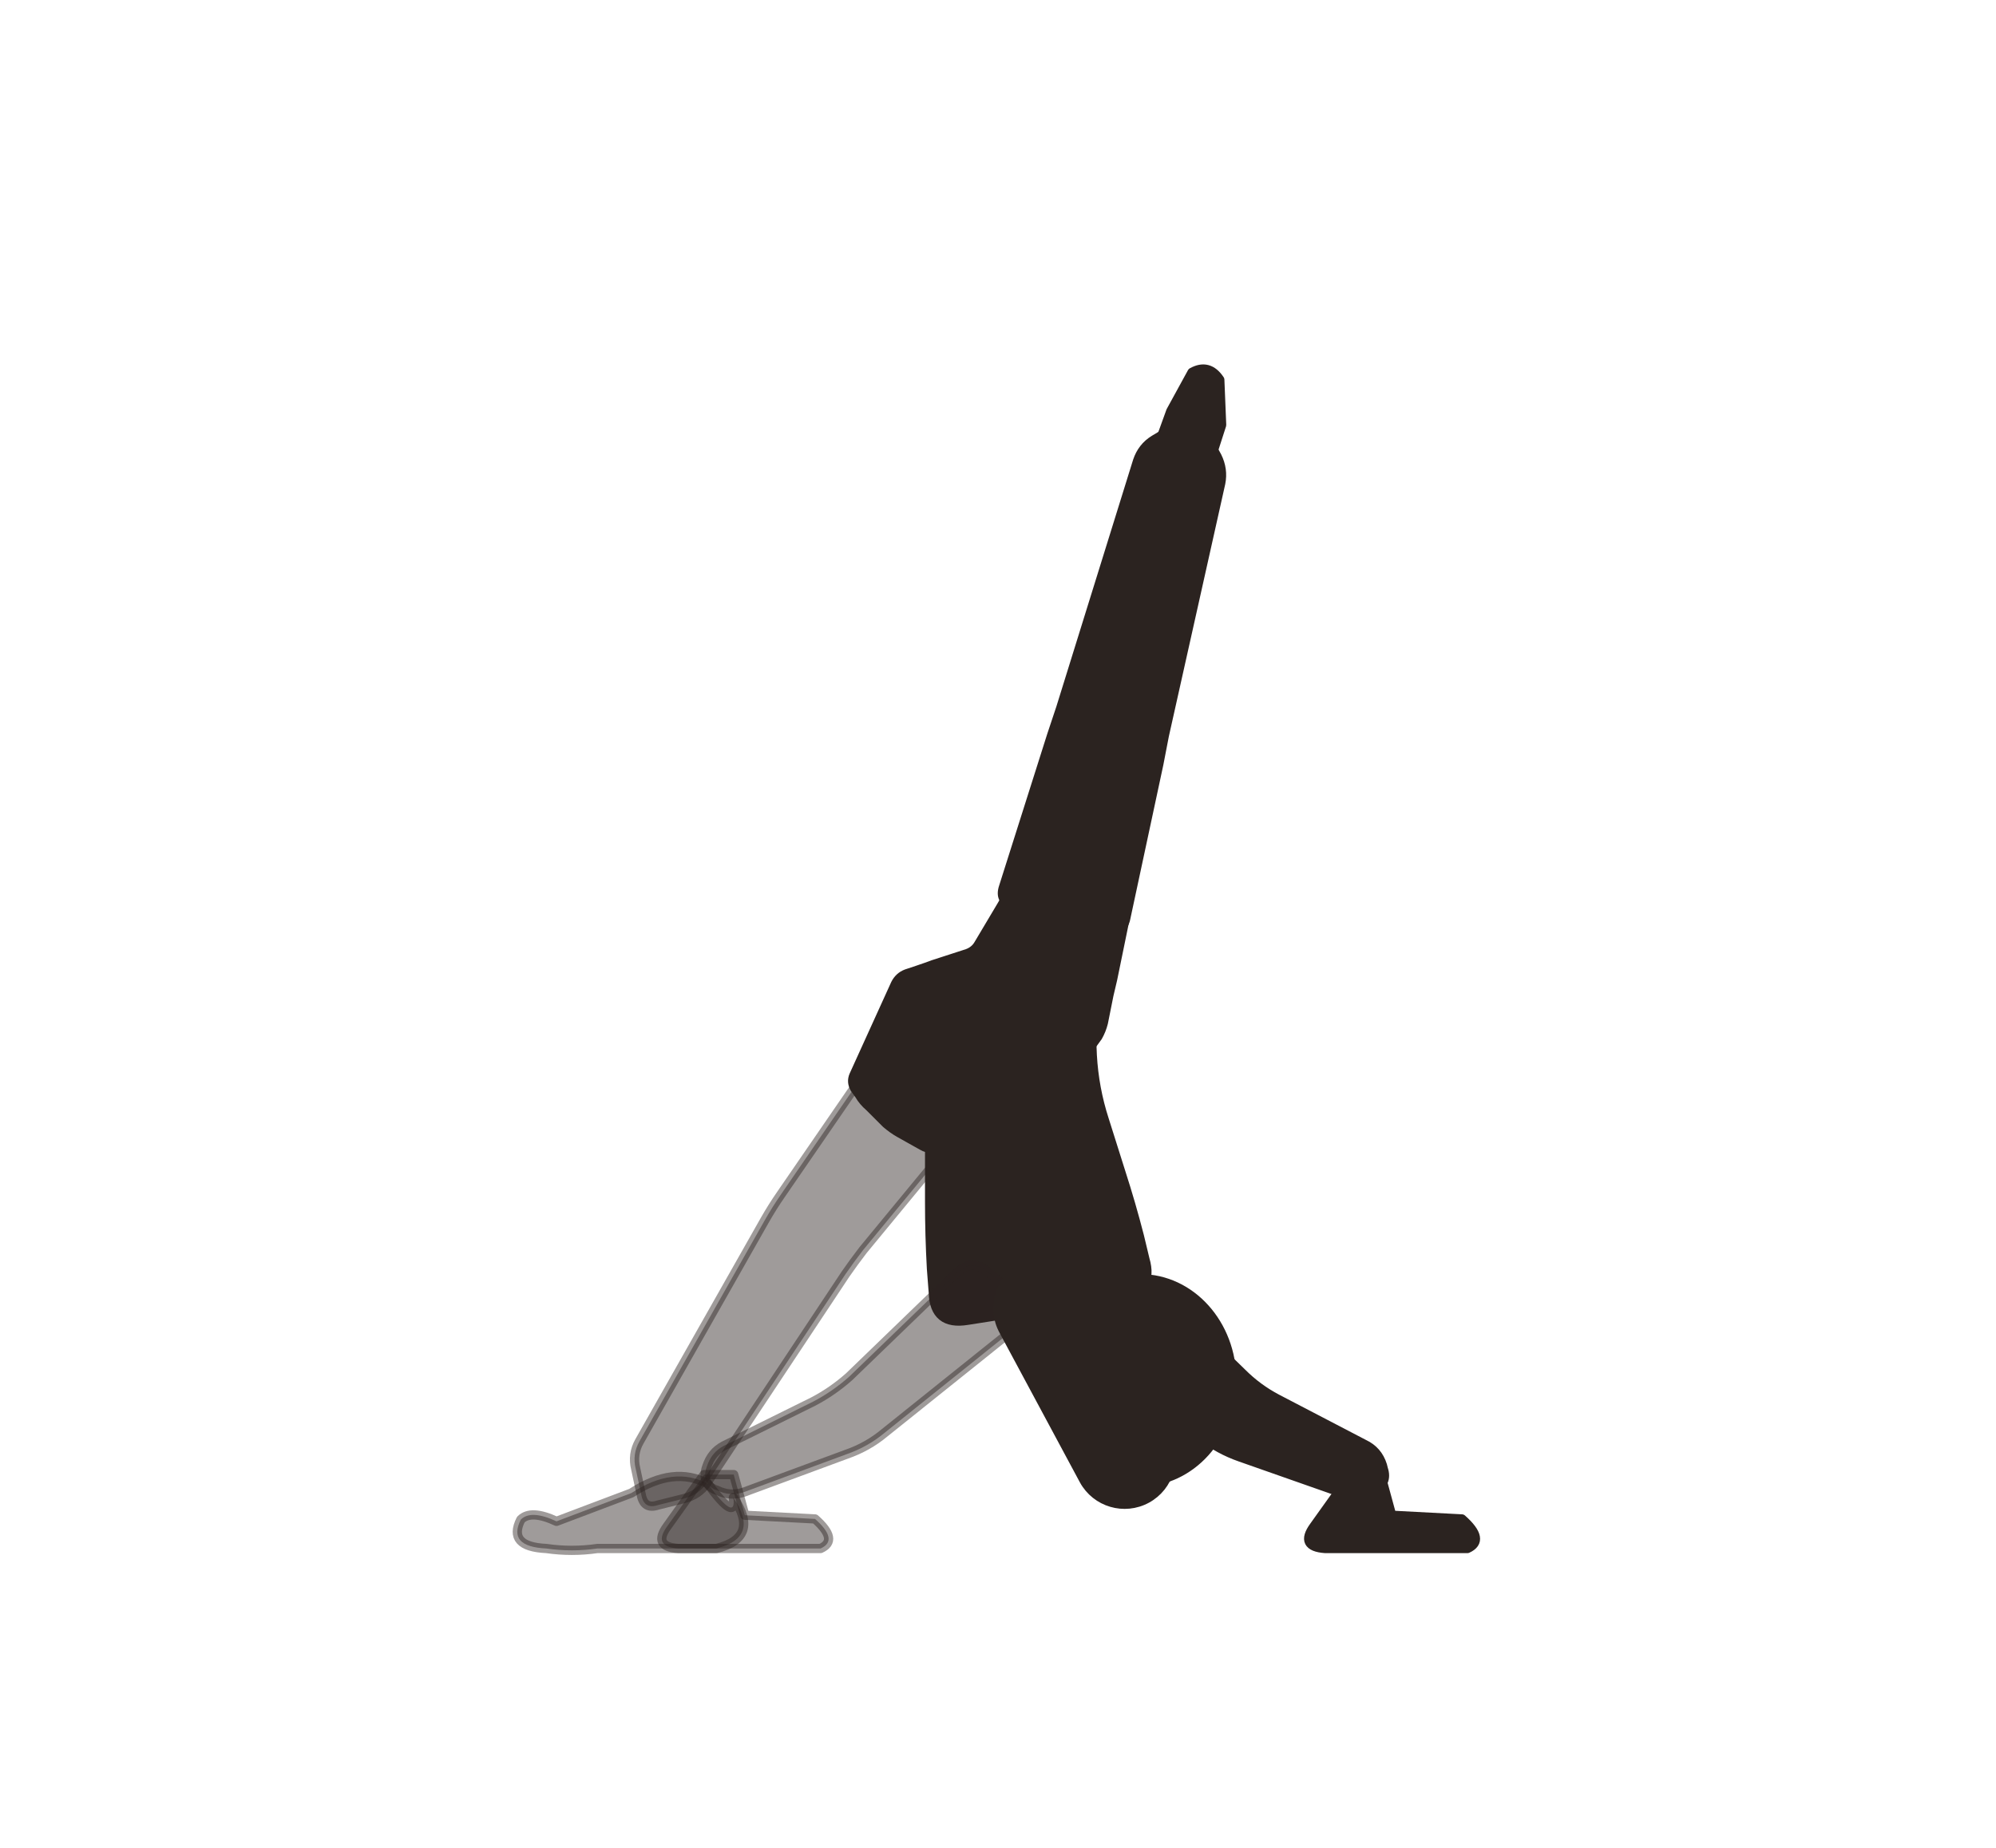
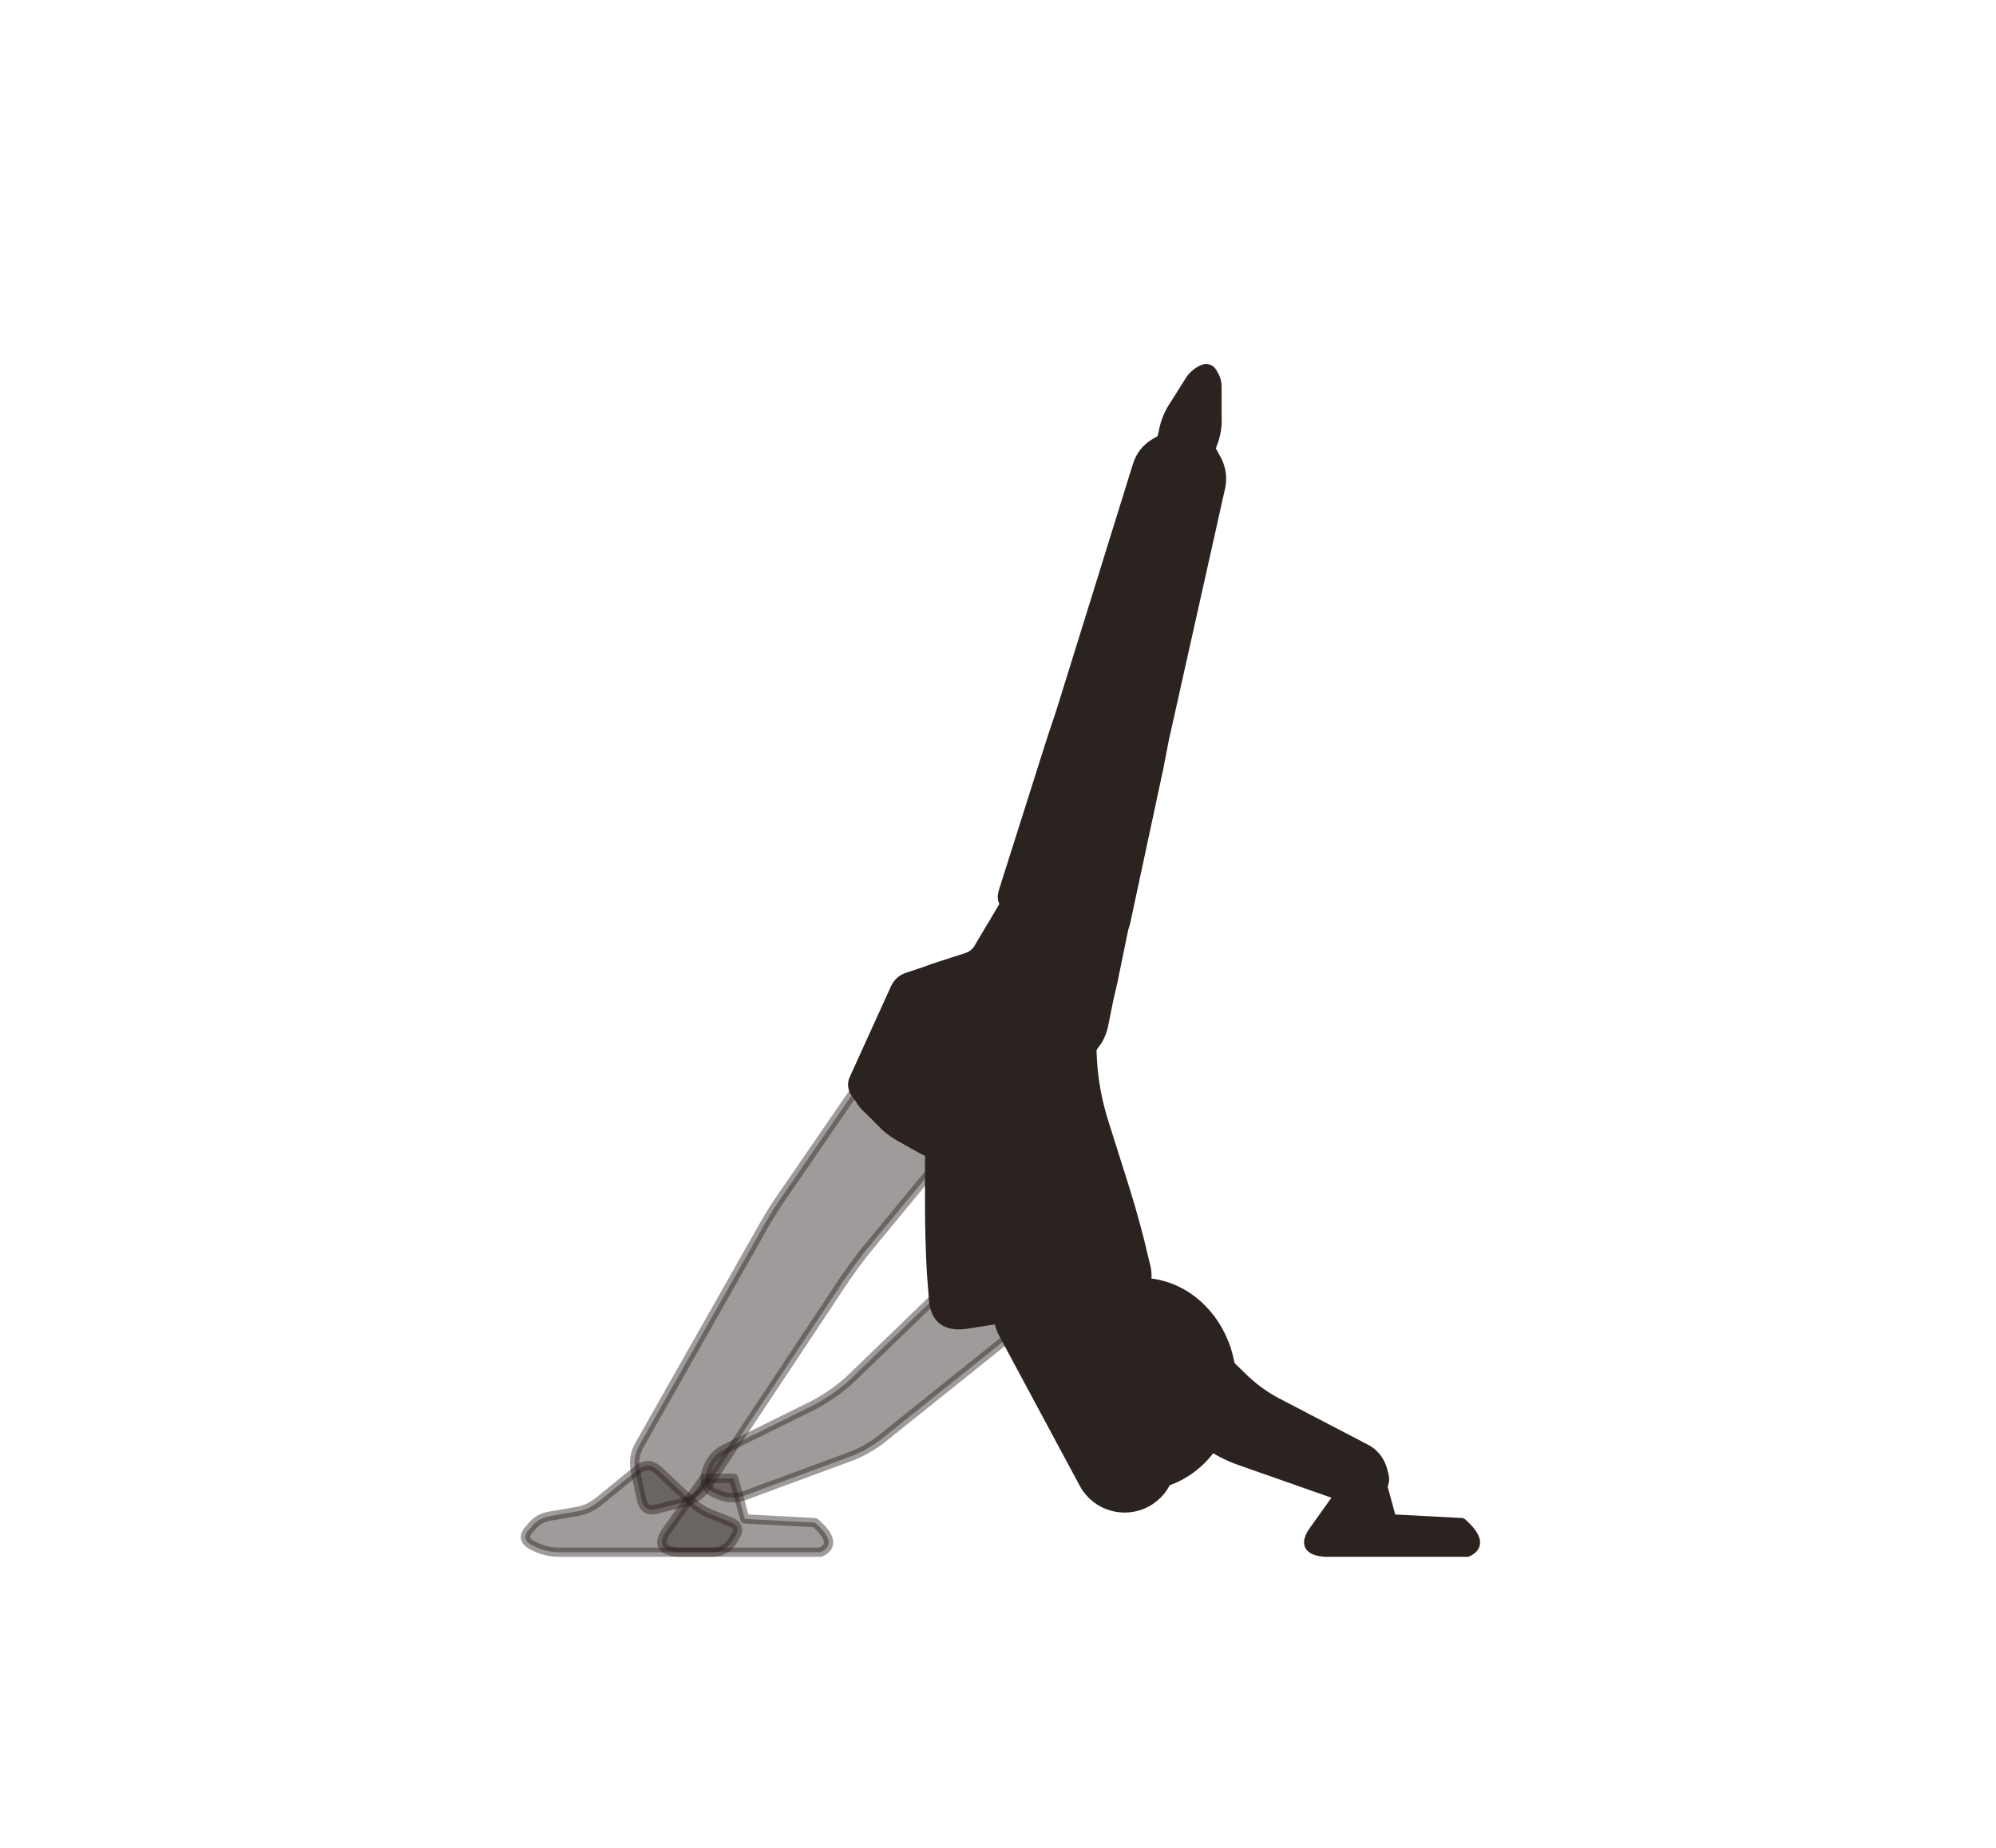
<svg xmlns="http://www.w3.org/2000/svg" viewBox="-8 0 216 200">
-   <path d="M 86.4 114.9 L 76.5 129.3 Q 75.6 130.6 74.8 132 L 61.2 156 Q 60.4 157.4 60.8 159 L 61.4 161.8 Q 61.7 163.4 63.2 162.9 L 66 162.2 Q 67.6 161.8 68.5 160.5 L 83.5 137.9 Q 84.4 136.6 85.4 135.3 L 96.2 122.2 Q 97.2 121 95.9 120 L 88.6 114.5 Q 87.3 113.6 86.4 114.9 Z" fill="#2b2320" stroke="#2b2320" stroke-width="1" stroke-linejoin="round" fill-opacity="0.45" stroke-opacity="0.45" />
-   <path d="M 71.36 162.08 Q 74.304 166.4 69.52 167.6 L 56.64 167.6 Q 53.88 168 51.12 167.6 Q 46.888 167.4 48.36 164.47 Q 49.464 163.37 52.224 164.66 L 60.32 161.6 Q 64.92 158.6 68.6 160.6 Q 71.728 164.84 71.36 162.08 Z" fill="#2b2320" stroke="#2b2320" stroke-width="1" stroke-linejoin="round" fill-opacity="0.45" stroke-opacity="0.45" />
-   <path d="M 113.8 99.5 L 117.4 82.7 Q 117.7 81.1 118 79.6 L 124.1 52.3 Q 124.4 50.8 123.7 49.4 L 122 46.3 Q 121.2 44.9 119.9 45.8 L 116.9 47.6 Q 115.6 48.4 115.1 49.9 L 106.8 76.6 Q 106.3 78.1 105.8 79.6 L 100.6 96 Q 100.1 97.5 101.6 97.9 L 111.9 100.6 Q 113.4 101 113.8 99.5 Z" fill="#2b2320" stroke="#2b2320" stroke-width="1" stroke-linejoin="round" />
-   <path d="M 122.3 51.9 Q 119 53.2 116.6 50.3 L 118.7 44.5 L 121 40.3 Q 122.8 39.3 124 41.1 L 124.2 46 Z" fill="#2b2320" stroke="#2b2320" stroke-width="1" stroke-linejoin="round" />
-   <path d="M 91 114.6 L 91.7 117.1 Q 92.6 120.6 92.6 124.2 L 92.6 130.1 Q 92.6 133.7 92.8 137.3 L 93 139.9 Q 93.1 143.5 96.7 142.9 L 113.3 140.3 Q 116.9 139.7 115.9 136.3 L 115.3 133.8 Q 114.4 130.3 113.3 126.9 L 111.5 121.2 Q 110.4 117.8 110.2 114.2 L 110.1 111.7 Q 109.9 108.1 106.3 108.6 L 93.7 110.6 Q 90.1 111.1 91 114.6 Z" fill="#2b2320" stroke="#2b2320" stroke-width="1" stroke-linejoin="round" />
-   <path d="M 84.4 116.4 L 88.9 106.5 Q 89.3 105.7 90.1 105.4 L 91.3 105 Q 92.2 104.7 93 104.4 L 96.7 103.2 Q 97.5 102.9 97.9 102.2 L 100.4 98 Q 100.8 97.3 101.2 96.6 L 102.3 94.8 Q 102.6 94.3 103.1 94.1 L 103.2 94 Q 103.8 93.8 104.3 93.9 L 107.2 94.3 Q 108.1 94.4 108.8 94.7 L 111.3 95.7 Q 112.1 96 112.8 96.5 L 113.4 96.9 Q 114.1 97.4 114 98.2 L 112.4 106 Q 112.2 106.8 112 107.7 L 111.4 110.7 Q 111.2 111.5 110.8 112.2 L 106 118.8 Q 105.5 119.5 104.8 119.8 L 94.1 124.1 Q 93.6 124.3 93 124.3 L 92.9 124.3 Q 92.3 124.3 91.8 124 L 89.3 122.6 Q 88.6 122.2 87.9 121.6 L 86.1 119.8 Q 85.4 119.2 85 118.5 L 84.5 117.8 Q 84.1 117.1 84.4 116.4 Z" fill="#2b2320" stroke="#2b2320" stroke-width="1" stroke-linejoin="round" />
-   <path d="M 95.6 137.7 L 83.9 149 Q 82.1 150.6 80 151.7 L 70.3 156.5 Q 69 157.2 68.5 158.7 L 68.4 159 Q 68 160.5 69.3 161.2 L 69.6 161.3 Q 71 162 72.5 161.5 L 83.6 157.4 Q 85.9 156.6 87.7 155.1 L 101.3 144.2 Q 102.9 142.9 101.9 141.1 L 101.7 140.7 Q 100.7 139 99.1 137.8 L 98.7 137.5 Q 97.1 136.3 95.6 137.7 Z" fill="#2b2320" stroke="#2b2320" stroke-width="1" stroke-linejoin="round" fill-opacity="0.45" stroke-opacity="0.45" />
-   <path d="M 68.2 159.6 L 64.2 165.2 Q 62.6 167.4 65.4 167.6 L 71.6 167.6 L 80.8 167.6 Q 82.8 166.7 80.2 164.4 L 72.6 164 L 71.4 159.6 Z" fill="#2b2320" stroke="#2b2320" stroke-width="1" stroke-linejoin="round" fill-opacity="0.45" stroke-opacity="0.45" />
-   <path d="M 108.5 144.8 L 122 155.4 Q 123.9 156.9 126.2 157.7 L 137.3 161.6 Q 138.9 162.2 140.4 161.4 L 140.7 161.3 Q 142.2 160.5 141.7 159 L 141.6 158.6 Q 141.1 157 139.6 156.3 L 130.2 151.4 Q 128.1 150.3 126.4 148.6 L 114.9 137.4 Q 113.3 135.8 111.4 137.2 L 111 137.5 Q 109.2 138.9 108.1 140.9 L 107.8 141.3 Q 106.7 143.4 108.5 144.8 Z" fill="#2b2320" stroke="#2b2320" stroke-width="1" stroke-linejoin="round" />
-   <path d="M 138.2 159.6 L 134.2 165.2 Q 132.6 167.4 135.4 167.6 L 141.6 167.6 L 150.8 167.6 Q 152.8 166.7 150.2 164.4 L 142.6 164 L 141.4 159.6 Z" fill="#2b2320" stroke="#2b2320" stroke-width="1" stroke-linejoin="round" />
-   <path d="M 100.6 144 L 109.3 160.2 A 5 5 0 0 0 118.1 155.4 L 109.4 139.2 A 5 5 0 0 0 100.6 144 Z" fill="#2b2320" stroke="#2b2320" stroke-width="1" stroke-linejoin="round" />
-   <ellipse cx="115.4" cy="149.4" rx="9.9" ry="11" fill="#2b2320" stroke="#2b2320" stroke-width="1" stroke-linejoin="round" />
+   <path d="M 86.4,115.3 L 76.5,129.7 Q 75.6,131 74.8,132.4 L 61.2,156.4 Q 60.4,157.8 60.8,159.4 L 61.4,162.2 Q 61.7,163.8 63.2,163.3 L 66,162.6 Q 67.6,162.2 68.5,160.9 L 83.5,138.3 Q 84.4,137 85.4,135.7 L 96.2,122.6 Q 97.2,121.4 95.9,120.4 L 88.6,114.9 Q 87.3,114 86.4,115.3 Z" fill="#2b2320" stroke="#2b2320" stroke-width="1" stroke-linejoin="round" fill-opacity="0.45" stroke-opacity="0.45" />
+   <path d="M 71.2,166.9 L 71.5,166.4 Q 72.3,165.2 71,164.7 L 69,163.9 Q 67.7,163.4 66.7,162.4 L 63.2,159.1 Q 62.2,158.2 61.1,159 L 56.8,162.5 Q 55.7,163.4 54.4,163.6 L 51.5,164.1 Q 50.2,164.3 49.4,165.4 L 49.2,165.6 Q 48.4,166.6 49.5,167.2 L 49.9,167.4 Q 51.1,168 52.5,168 L 58,168 Q 59.4,168 60.8,168 L 61.7,168 Q 63.1,168 64.5,168 L 69.1,168 Q 70.4,168 71.2,166.9 Z" fill="#2b2320" stroke="#2b2320" stroke-width="1" stroke-linejoin="round" fill-opacity="0.45" stroke-opacity="0.45" />
+   <path d="M 113.8,99.9 L 117.4,83.1 Q 117.7,81.5 118,80 L 124.1,52.7 Q 124.4,51.2 123.7,49.8 L 122,46.7 Q 121.2,45.3 119.9,46.2 L 116.9,48 Q 115.6,48.8 115.1,50.3 L 106.8,77 Q 106.3,78.5 105.8,80 L 100.6,96.4 Q 100.1,97.9 101.6,98.3 L 111.9,101 Q 113.4,101.4 113.8,99.9 Z" fill="#2b2320" stroke="#2b2320" stroke-width="1" stroke-linejoin="round" />
+   <path d="M 120.5,53 L 120.2,53 Q 119.1,53.3 118.2,52.6 L 117.8,52.3 Q 116.8,51.4 117.1,50.1 L 117.9,46.7 Q 118.2,45.1 119.1,43.8 L 120.8,41.1 Q 121.2,40.5 121.9,40.1 L 122.1,40 Q 122.8,39.7 123.2,40.3 L 123.3,40.5 Q 123.7,41.1 123.7,41.9 L 123.7,45 Q 123.8,46.6 123.2,48.1 L 122,51.6 Q 121.6,52.7 120.5,53 Z" fill="#2b2320" stroke="#2b2320" stroke-width="1" stroke-linejoin="round" />
+   <path d="M 91,115 L 91.7,117.5 Q 92.6,121 92.6,124.6 L 92.6,130.5 Q 92.6,134.1 92.8,137.7 L 93,140.3 Q 93.1,143.9 96.7,143.3 L 113.3,140.7 Q 116.9,140.1 115.9,136.7 L 115.3,134.2 Q 114.4,130.7 113.3,127.3 L 111.5,121.6 Q 110.4,118.2 110.2,114.6 L 110.1,112.1 Q 109.9,108.5 106.3,109 L 93.7,111 Q 90.1,111.5 91,115 Z" fill="#2b2320" stroke="#2b2320" stroke-width="1" stroke-linejoin="round" />
+   <path d="M 84.4,116.8 L 88.9,106.9 Q 89.3,106.1 90.1,105.8 L 91.3,105.4 Q 92.2,105.1 93,104.8 L 96.7,103.6 Q 97.5,103.3 97.9,102.6 L 100.4,98.4 Q 100.8,97.7 101.2,97 L 102.3,95.2 Q 102.6,94.7 103.1,94.5 L 103.2,94.4 Q 103.8,94.2 104.3,94.3 L 107.2,94.7 Q 108.1,94.8 108.8,95.1 L 111.3,96.1 Q 112.1,96.4 112.8,96.9 L 113.4,97.3 Q 114.1,97.8 114,98.6 L 112.4,106.4 Q 112.2,107.2 112,108.1 L 111.4,111.1 Q 111.2,111.9 110.8,112.6 L 106,119.2 Q 105.5,119.9 104.8,120.2 L 94.1,124.5 Q 93.6,124.7 93,124.7 L 92.9,124.7 Q 92.3,124.7 91.8,124.4 L 89.3,123 Q 88.6,122.6 87.9,122 L 86.1,120.2 Q 85.4,119.6 85,118.9 L 84.5,118.2 Q 84.1,117.5 84.4,116.8 Z" fill="#2b2320" stroke="#2b2320" stroke-width="1" stroke-linejoin="round" />
+   <path d="M 95.6,138.1 L 83.9,149.4 Q 82.1,151 80,152.1 L 70.3,156.9 Q 69,157.6 68.5,159.1 L 68.4,159.4 Q 68,160.9 69.3,161.6 L 69.6,161.7 Q 71,162.4 72.5,161.9 L 83.6,157.8 Q 85.9,157 87.7,155.5 L 101.3,144.6 Q 102.9,143.3 101.9,141.5 L 101.7,141.1 Q 100.7,139.4 99.1,138.2 L 98.7,137.9 Q 97.1,136.7 95.6,138.1 Z" fill="#2b2320" stroke="#2b2320" stroke-width="1" stroke-linejoin="round" fill-opacity="0.45" stroke-opacity="0.45" />
+   <path d="M 68.2,160 L 64.2,165.6 Q 62.6,167.8 65.4,168 L 71.6,168 L 80.8,168 Q 82.8,167.1 80.2,164.8 L 72.6,164.4 L 71.4,160 Z" fill="#2b2320" stroke="#2b2320" stroke-width="1" stroke-linejoin="round" fill-opacity="0.45" stroke-opacity="0.45" />
+   <path d="M 108.5,145.2 L 122,155.8 Q 123.9,157.3 126.2,158.1 L 137.3,162 Q 138.9,162.6 140.4,161.8 L 140.7,161.7 Q 142.2,160.9 141.7,159.4 L 141.6,159 Q 141.1,157.4 139.6,156.7 L 130.2,151.8 Q 128.1,150.7 126.4,149 L 114.9,137.8 Q 113.3,136.2 111.4,137.6 L 111,137.9 Q 109.2,139.3 108.1,141.3 L 107.8,141.7 Q 106.7,143.8 108.5,145.2 Z" fill="#2b2320" stroke="#2b2320" stroke-width="1" stroke-linejoin="round" />
+   <path d="M 138.2,160 L 134.2,165.6 Q 132.6,167.8 135.4,168 L 141.6,168 L 150.8,168 Q 152.8,167.1 150.2,164.8 L 142.6,164.4 L 141.4,160 Z" fill="#2b2320" stroke="#2b2320" stroke-width="1" stroke-linejoin="round" />
+   <path d="M 100.6,144.4 L 109.3,160.6 A 5 5 0 0 0 118.1,155.8 L 109.4,139.6 A 5 5 0 0 0 100.6,144.4 Z" fill="#2b2320" stroke="#2b2320" stroke-width="1" stroke-linejoin="round" />
+   <ellipse cx="115.4" cy="149.8" rx="9.9" ry="11" fill="#2b2320" stroke="#2b2320" stroke-width="1" stroke-linejoin="round" />
</svg>
